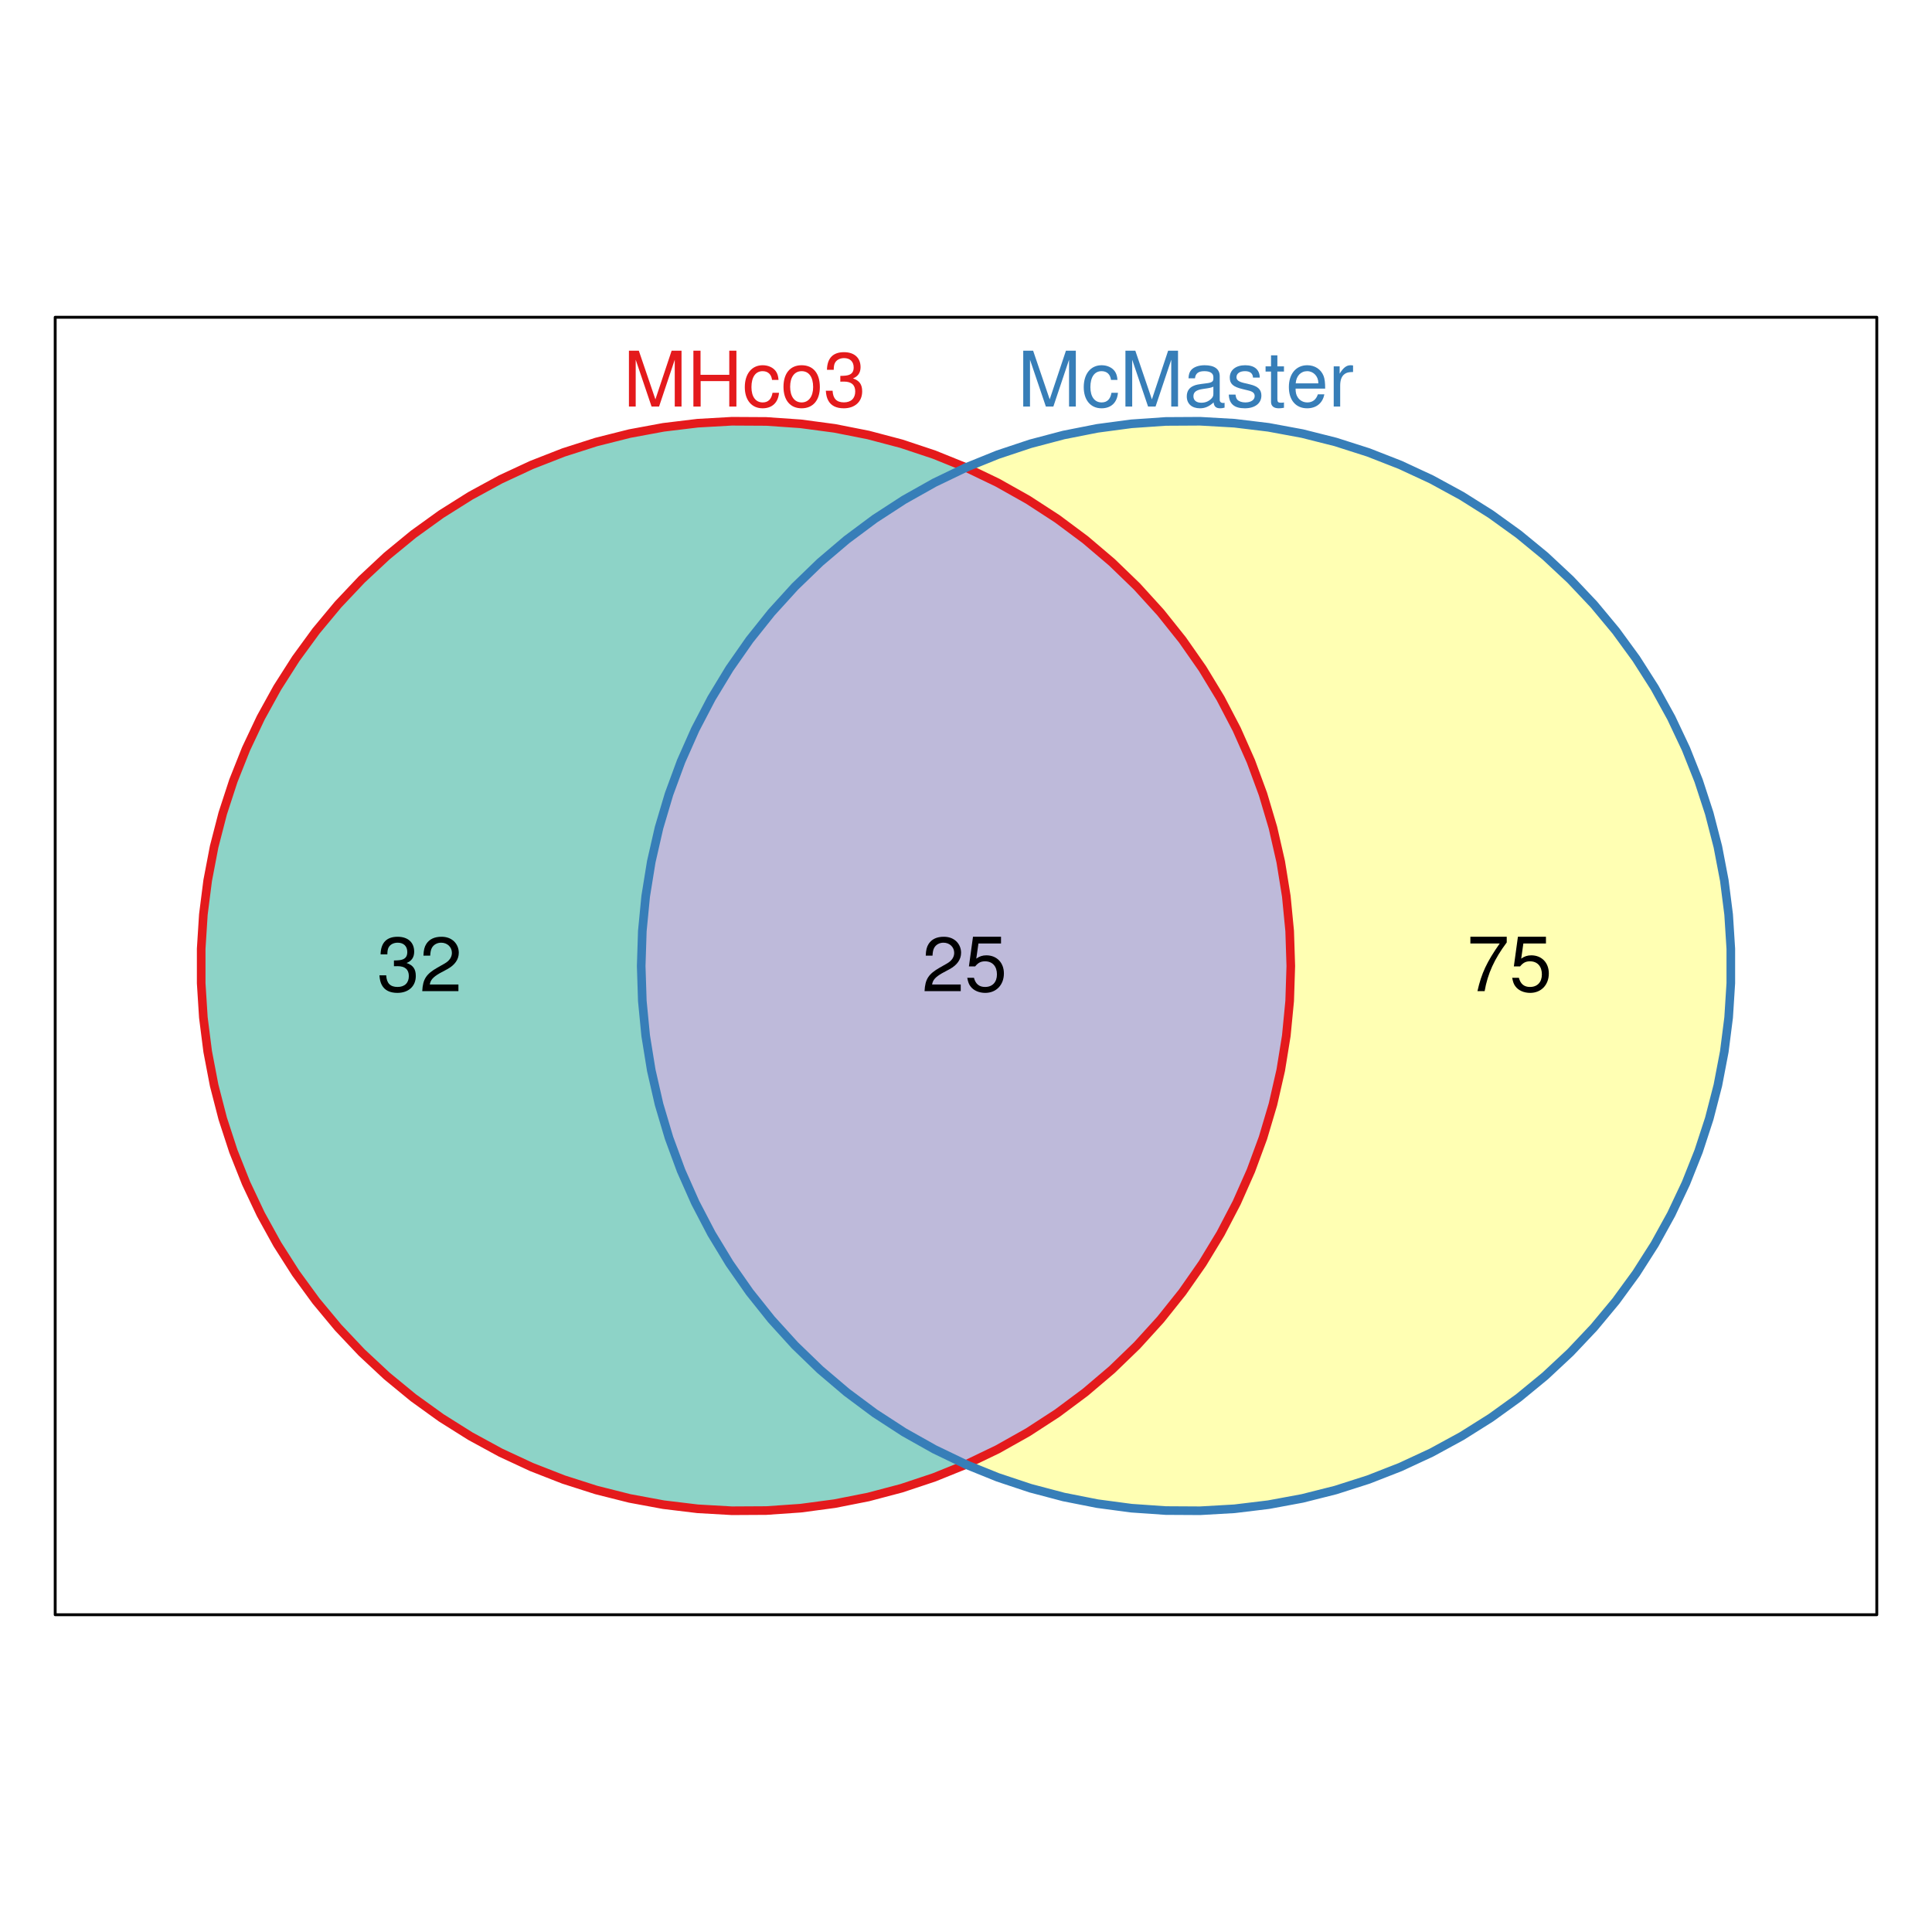
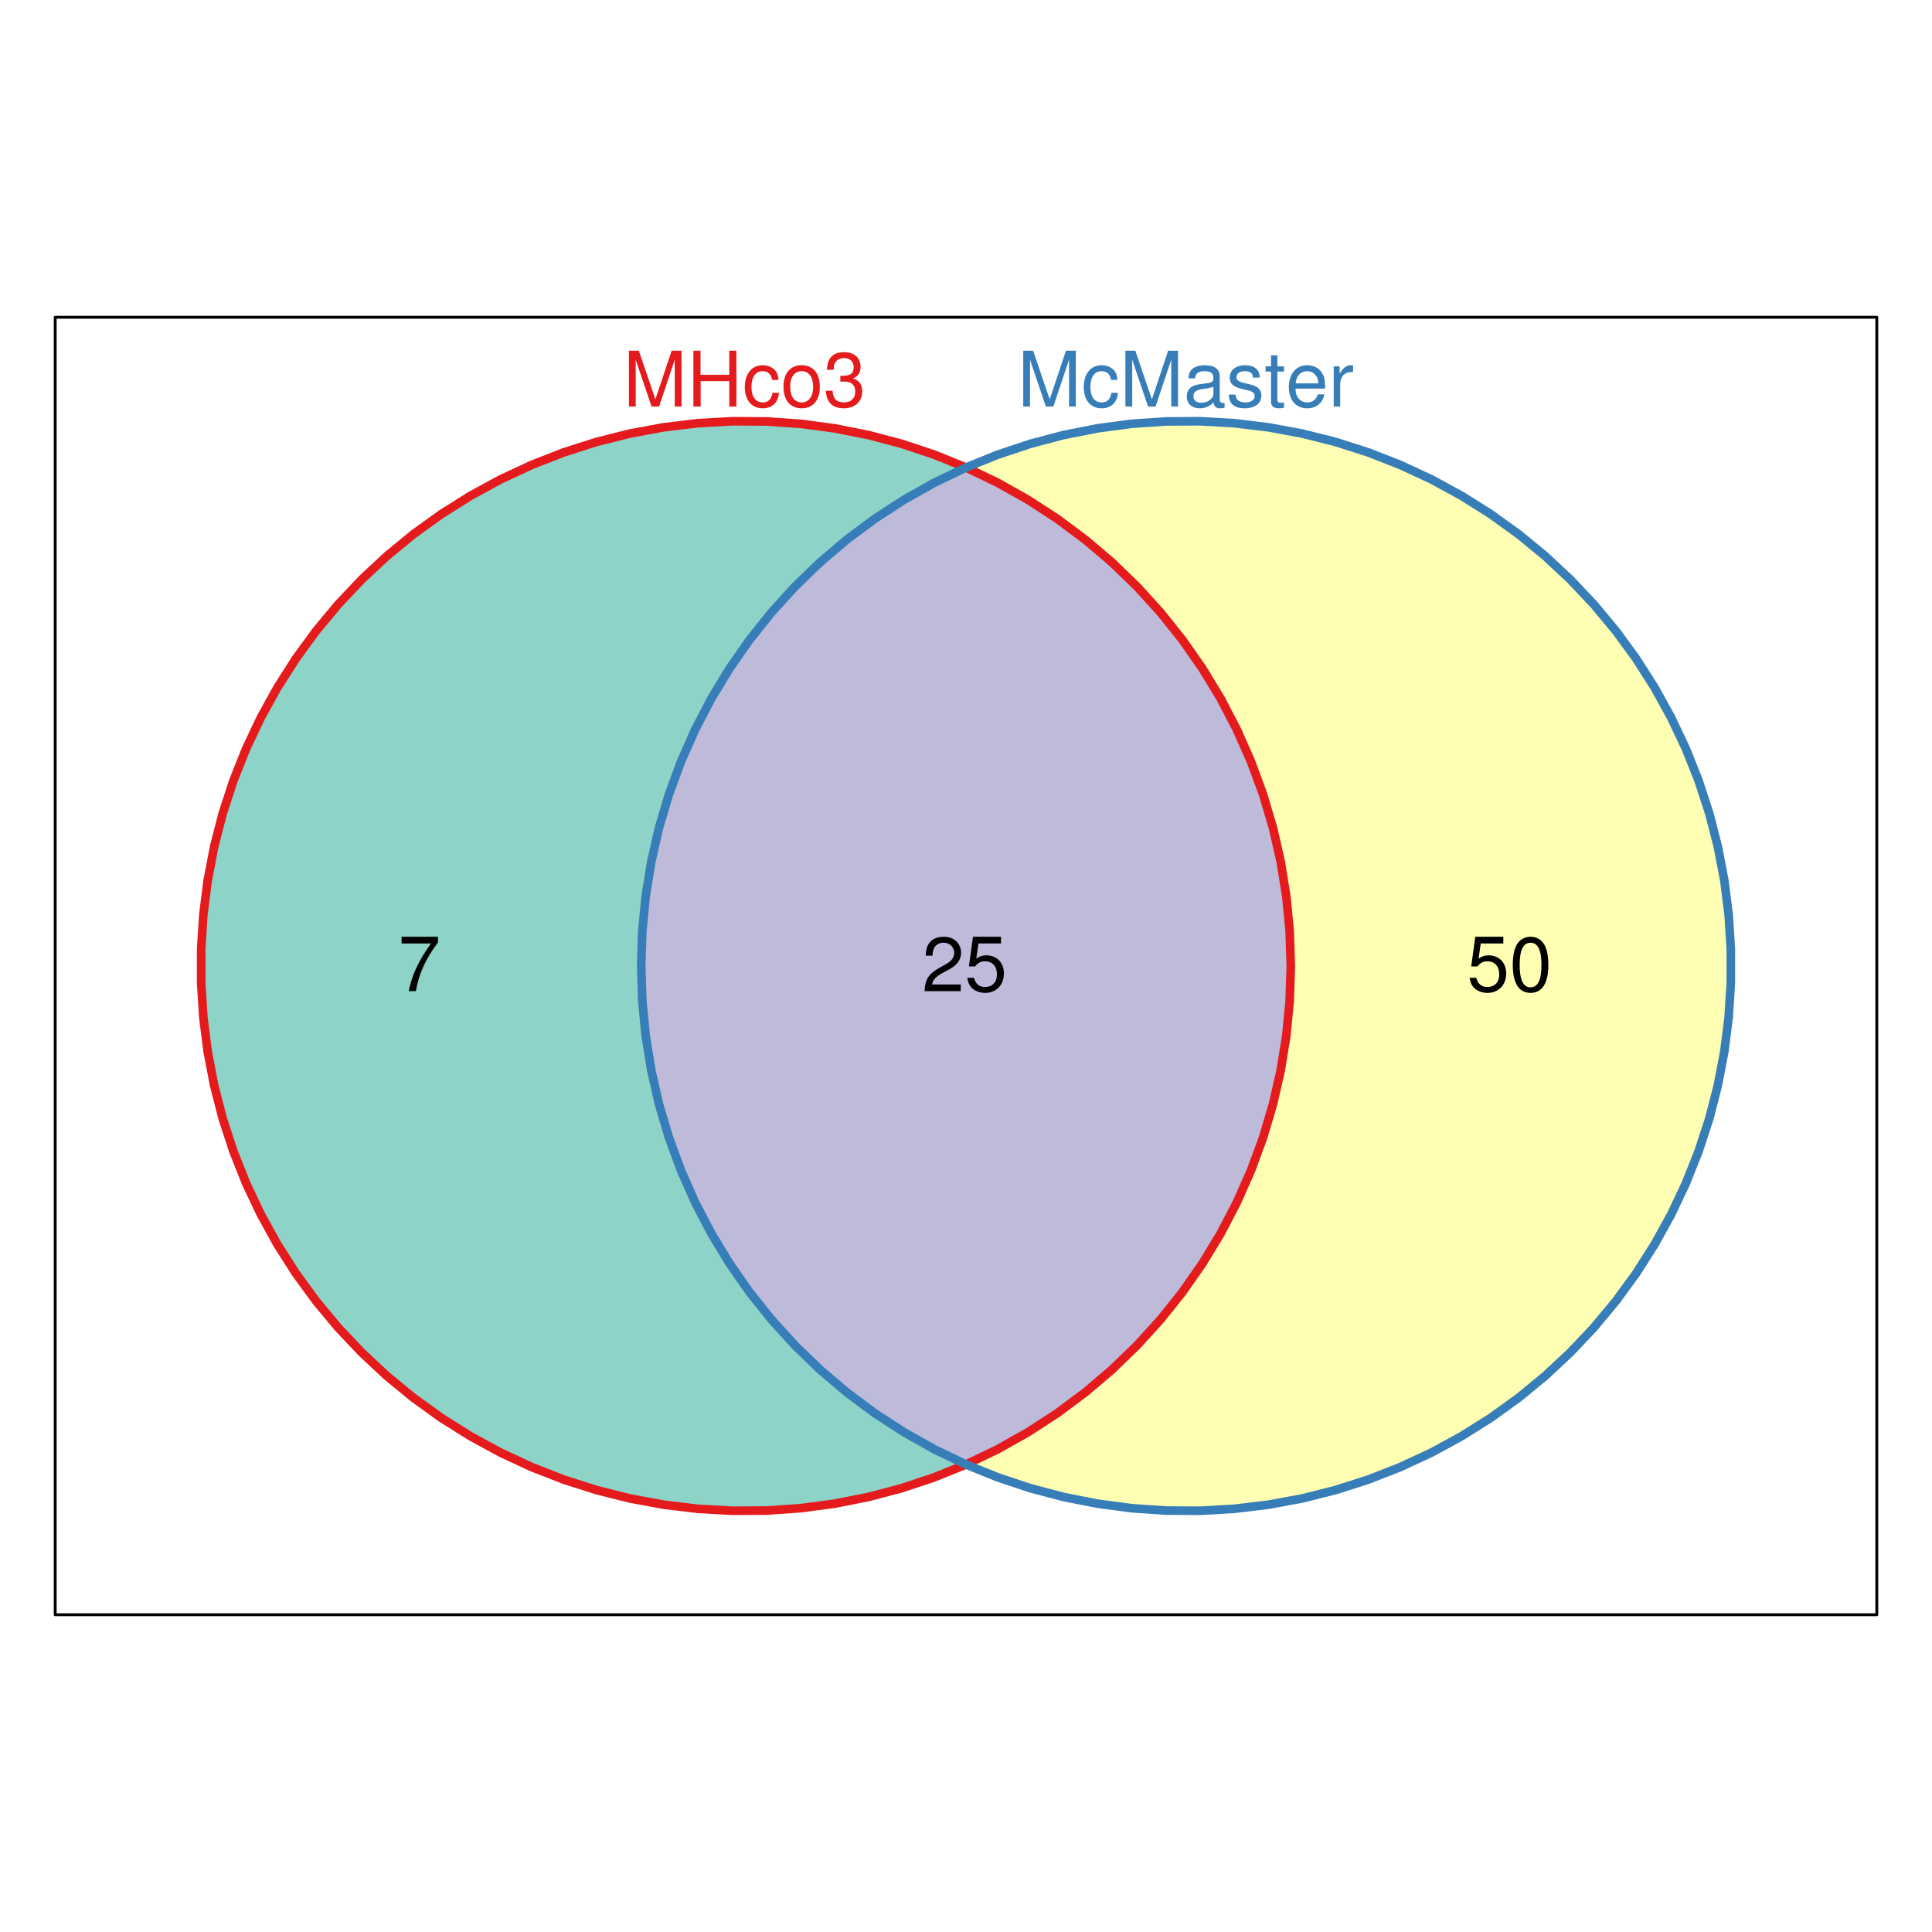
<svg xmlns="http://www.w3.org/2000/svg" xmlns:xlink="http://www.w3.org/1999/xlink" width="504pt" height="504pt" viewBox="0 0 504 504" version="1.1">
  <defs>
    <g>
      <symbol overflow="visible" id="glyph0-0">
        <path style="stroke:none;" d="M 9.359 0 L 13.453 -12.219 L 13.453 0 L 15.219 0 L 15.219 -14.578 L 12.641 -14.578 L 8.406 -1.875 L 4.078 -14.578 L 1.5 -14.578 L 1.5 0 L 3.266 0 L 3.266 -12.219 L 7.406 0 Z M 9.359 0 " />
      </symbol>
      <symbol overflow="visible" id="glyph0-1">
        <path style="stroke:none;" d="M 11.016 -6.641 L 11.016 0 L 12.875 0 L 12.875 -14.578 L 11.016 -14.578 L 11.016 -8.281 L 3.516 -8.281 L 3.516 -14.578 L 1.656 -14.578 L 1.656 0 L 3.547 0 L 3.547 -6.641 Z M 11.016 -6.641 " />
      </symbol>
      <symbol overflow="visible" id="glyph0-2">
        <path style="stroke:none;" d="M 9.422 -6.953 C 9.344 -7.984 9.125 -8.641 8.719 -9.219 C 8 -10.203 6.734 -10.781 5.281 -10.781 C 2.453 -10.781 0.625 -8.547 0.625 -5.062 C 0.625 -1.688 2.422 0.453 5.266 0.453 C 7.766 0.453 9.344 -1.047 9.547 -3.594 L 7.859 -3.594 C 7.578 -1.922 6.719 -1.078 5.297 -1.078 C 3.453 -1.078 2.359 -2.578 2.359 -5.062 C 2.359 -7.688 3.438 -9.234 5.266 -9.234 C 6.656 -9.234 7.547 -8.422 7.734 -6.953 Z M 9.422 -6.953 " />
      </symbol>
      <symbol overflow="visible" id="glyph0-3">
        <path style="stroke:none;" d="M 5.438 -10.781 C 2.5 -10.781 0.719 -8.688 0.719 -5.156 C 0.719 -1.641 2.484 0.453 5.453 0.453 C 8.406 0.453 10.203 -1.641 10.203 -5.078 C 10.203 -8.703 8.453 -10.781 5.438 -10.781 Z M 5.453 -9.234 C 7.344 -9.234 8.453 -7.703 8.453 -5.094 C 8.453 -2.641 7.297 -1.078 5.453 -1.078 C 3.594 -1.078 2.453 -2.625 2.453 -5.156 C 2.453 -7.688 3.594 -9.234 5.453 -9.234 Z M 5.453 -9.234 " />
      </symbol>
      <symbol overflow="visible" id="glyph0-4">
        <path style="stroke:none;" d="M 4.422 -6.5 L 4.641 -6.5 L 5.375 -6.516 C 7.312 -6.516 8.312 -5.641 8.312 -3.938 C 8.312 -2.156 7.219 -1.094 5.375 -1.094 C 3.453 -1.094 2.516 -2.062 2.406 -4.125 L 0.641 -4.125 C 0.719 -2.984 0.922 -2.234 1.266 -1.594 C 1.984 -0.234 3.375 0.453 5.312 0.453 C 8.234 0.453 10.125 -1.281 10.125 -3.953 C 10.125 -5.766 9.422 -6.766 7.719 -7.344 C 9.047 -7.859 9.703 -8.859 9.703 -10.281 C 9.703 -12.719 8.078 -14.188 5.375 -14.188 C 2.516 -14.188 1 -12.625 0.938 -9.594 L 2.703 -9.594 C 2.719 -10.453 2.797 -10.938 3.016 -11.375 C 3.422 -12.156 4.297 -12.641 5.406 -12.641 C 6.953 -12.641 7.906 -11.719 7.906 -10.219 C 7.906 -9.219 7.547 -8.625 6.766 -8.297 C 6.281 -8.094 5.656 -8.016 4.422 -8 Z M 4.422 -6.5 " />
      </symbol>
      <symbol overflow="visible" id="glyph0-5">
        <path style="stroke:none;" d="M 10.703 -0.984 C 10.516 -0.938 10.438 -0.938 10.344 -0.938 C 9.766 -0.938 9.438 -1.234 9.438 -1.766 L 9.438 -7.922 C 9.438 -9.781 8.078 -10.781 5.5 -10.781 C 3.984 -10.781 2.719 -10.344 2.016 -9.562 C 1.547 -9.016 1.344 -8.422 1.297 -7.375 L 2.984 -7.375 C 3.125 -8.656 3.875 -9.234 5.438 -9.234 C 6.938 -9.234 7.781 -8.688 7.781 -7.688 L 7.781 -7.234 C 7.781 -6.547 7.359 -6.234 6.047 -6.078 C 3.688 -5.781 3.312 -5.703 2.688 -5.438 C 1.453 -4.938 0.844 -4 0.844 -2.641 C 0.844 -0.734 2.156 0.453 4.281 0.453 C 5.594 0.453 6.656 0 7.844 -1.078 C 7.953 -0.016 8.484 0.453 9.562 0.453 C 9.906 0.453 10.156 0.422 10.703 0.281 Z M 7.781 -3.297 C 7.781 -2.734 7.625 -2.406 7.125 -1.938 C 6.438 -1.312 5.625 -1 4.641 -1 C 3.344 -1 2.578 -1.625 2.578 -2.688 C 2.578 -3.781 3.312 -4.344 5.094 -4.594 C 6.859 -4.844 7.219 -4.922 7.781 -5.188 Z M 7.781 -3.297 " />
      </symbol>
      <symbol overflow="visible" id="glyph0-6">
        <path style="stroke:none;" d="M 8.766 -7.562 C 8.734 -9.625 7.375 -10.781 4.953 -10.781 C 2.516 -10.781 0.938 -9.516 0.938 -7.578 C 0.938 -5.938 1.781 -5.156 4.266 -4.562 L 5.812 -4.188 C 6.984 -3.906 7.438 -3.484 7.438 -2.719 C 7.438 -1.734 6.453 -1.078 5 -1.078 C 4.094 -1.078 3.344 -1.344 2.922 -1.781 C 2.656 -2.078 2.547 -2.375 2.438 -3.125 L 0.688 -3.125 C 0.766 -0.703 2.125 0.453 4.859 0.453 C 7.5 0.453 9.188 -0.844 9.188 -2.859 C 9.188 -4.422 8.297 -5.281 6.219 -5.781 L 4.625 -6.156 C 3.266 -6.484 2.688 -6.922 2.688 -7.656 C 2.688 -8.625 3.547 -9.234 4.906 -9.234 C 6.234 -9.234 6.953 -8.656 7 -7.562 Z M 8.766 -7.562 " />
      </symbol>
      <symbol overflow="visible" id="glyph0-7">
        <path style="stroke:none;" d="M 5.078 -10.484 L 3.359 -10.484 L 3.359 -13.359 L 1.703 -13.359 L 1.703 -10.484 L 0.281 -10.484 L 0.281 -9.125 L 1.703 -9.125 L 1.703 -1.203 C 1.703 -0.141 2.422 0.453 3.719 0.453 C 4.125 0.453 4.516 0.422 5.078 0.312 L 5.078 -1.078 C 4.859 -1.016 4.594 -1 4.281 -1 C 3.562 -1 3.359 -1.203 3.359 -1.938 L 3.359 -9.125 L 5.078 -9.125 Z M 5.078 -10.484 " />
      </symbol>
      <symbol overflow="visible" id="glyph0-8">
        <path style="stroke:none;" d="M 10.266 -4.688 C 10.266 -6.281 10.141 -7.234 9.844 -8.016 C 9.156 -9.734 7.562 -10.781 5.594 -10.781 C 2.688 -10.781 0.797 -8.547 0.797 -5.094 C 0.797 -1.656 2.625 0.453 5.562 0.453 C 7.953 0.453 9.625 -0.906 10.047 -3.188 L 8.359 -3.188 C 7.906 -1.797 6.953 -1.078 5.625 -1.078 C 4.562 -1.078 3.656 -1.562 3.094 -2.438 C 2.703 -3.047 2.562 -3.641 2.547 -4.688 Z M 2.578 -6.047 C 2.719 -7.984 3.906 -9.234 5.578 -9.234 C 7.219 -9.234 8.484 -7.875 8.484 -6.156 C 8.484 -6.125 8.484 -6.078 8.453 -6.047 Z M 2.578 -6.047 " />
      </symbol>
      <symbol overflow="visible" id="glyph0-9">
        <path style="stroke:none;" d="M 1.375 -10.484 L 1.375 0 L 3.062 0 L 3.062 -5.438 C 3.062 -6.938 3.438 -7.922 4.234 -8.5 C 4.766 -8.875 5.266 -9 6.422 -9.016 L 6.422 -10.719 C 6.141 -10.766 6 -10.781 5.781 -10.781 C 4.703 -10.781 3.875 -10.141 2.922 -8.578 L 2.922 -10.484 Z M 1.375 -10.484 " />
      </symbol>
      <symbol overflow="visible" id="glyph0-10">
+         <path style="stroke:none;" d="M 9.516 -14.188 L 2.203 -14.188 L 1.141 -6.453 L 2.766 -6.453 C 3.578 -7.438 4.266 -7.781 5.359 -7.781 C 7.266 -7.781 8.453 -6.484 8.453 -4.375 C 8.453 -2.344 7.281 -1.094 5.359 -1.094 C 3.812 -1.094 2.875 -1.875 2.453 -3.484 L 0.703 -3.484 C 0.938 -2.312 1.141 -1.766 1.562 -1.234 C 2.359 -0.156 3.797 0.453 5.406 0.453 C 8.266 0.453 10.266 -1.625 10.266 -4.625 C 10.266 -7.422 8.406 -9.344 5.688 -9.344 C 4.688 -9.344 3.875 -9.078 3.062 -8.484 L 3.625 -12.438 L 9.516 -12.438 Z M 9.516 -14.188 " />
+       </symbol>
+       <symbol overflow="visible" id="glyph0-11">
+         <path style="stroke:none;" d="M 5.5 -14.188 C 4.188 -14.188 2.984 -13.594 2.234 -12.625 C 1.312 -11.375 0.859 -9.484 0.859 -6.859 C 0.859 -2.078 2.453 0.453 5.5 0.453 C 8.5 0.453 10.141 -2.078 10.141 -6.734 C 10.141 -9.5 9.703 -11.344 8.766 -12.625 C 8.016 -13.625 6.844 -14.188 5.5 -14.188 Z M 5.5 -12.625 C 7.406 -12.625 8.344 -10.703 8.344 -6.906 C 8.344 -2.875 7.422 -1 5.453 -1 C 3.594 -1 2.656 -2.953 2.656 -6.844 C 2.656 -10.719 3.594 -12.625 5.5 -12.625 Z M 5.5 -12.625 " />
+       </symbol>
+       <symbol overflow="visible" id="glyph0-12">
        <path style="stroke:none;" d="M 10.406 -14.188 L 0.922 -14.188 L 0.922 -12.438 L 8.578 -12.438 C 5.203 -7.625 3.812 -4.656 2.766 0 L 4.641 0 C 5.422 -4.547 7.203 -8.438 10.406 -12.703 Z M 10.406 -14.188 " />
      </symbol>
-       <symbol overflow="visible" id="glyph0-11">
-         <path style="stroke:none;" d="M 9.516 -14.188 L 2.203 -14.188 L 1.141 -6.453 L 2.766 -6.453 C 3.578 -7.438 4.266 -7.781 5.359 -7.781 C 7.266 -7.781 8.453 -6.484 8.453 -4.375 C 8.453 -2.344 7.281 -1.094 5.359 -1.094 C 3.812 -1.094 2.875 -1.875 2.453 -3.484 L 0.703 -3.484 C 0.938 -2.312 1.141 -1.766 1.562 -1.234 C 2.359 -0.156 3.797 0.453 5.406 0.453 C 8.266 0.453 10.266 -1.625 10.266 -4.625 C 10.266 -7.422 8.406 -9.344 5.688 -9.344 C 4.688 -9.344 3.875 -9.078 3.062 -8.484 L 3.625 -12.438 L 9.516 -12.438 Z M 9.516 -14.188 " />
-       </symbol>
-       <symbol overflow="visible" id="glyph0-12">
+       <symbol overflow="visible" id="glyph0-13">
        <path style="stroke:none;" d="M 10.125 -1.734 L 2.656 -1.734 C 2.844 -2.906 3.484 -3.641 5.219 -4.656 L 7.219 -5.734 C 9.203 -6.812 10.219 -8.281 10.219 -10.016 C 10.219 -11.203 9.734 -12.297 8.906 -13.062 C 8.062 -13.812 7.016 -14.188 5.688 -14.188 C 3.875 -14.188 2.547 -13.547 1.766 -12.344 C 1.266 -11.578 1.047 -10.703 1 -9.266 L 2.766 -9.266 C 2.812 -10.219 2.938 -10.797 3.188 -11.266 C 3.641 -12.125 4.562 -12.641 5.625 -12.641 C 7.219 -12.641 8.422 -11.5 8.422 -9.984 C 8.422 -8.859 7.766 -7.906 6.5 -7.188 L 4.656 -6.141 C 1.703 -4.453 0.844 -3.125 0.688 0 L 10.125 0 Z M 10.125 -1.734 " />
      </symbol>
    </g>
  </defs>
-   <g id="surface6">
+   <g id="surface16">
    <rect x="0" y="0" width="504" height="504" style="fill:rgb(100%,100%,100%);fill-opacity:1;stroke:none;" />
    <path style="fill-rule:nonzero;fill:rgb(100%,100%,100%);fill-opacity:1;stroke-width:0.75;stroke-linecap:round;stroke-linejoin:round;stroke:rgb(0%,0%,0%);stroke-opacity:1;stroke-miterlimit:10;" d="M 14.398 421.238 L 489.598 421.238 L 489.598 82.762 L 14.398 82.762 Z M 14.398 421.238 " />
    <path style=" stroke:none;fill-rule:nonzero;fill:rgb(74.51%,72.941%,85.49%);fill-opacity:1;" d="M 252 382.043 L 243.781 378.09 L 235.832 373.621 L 228.184 368.652 L 220.871 363.203 L 213.922 357.297 L 207.367 350.957 L 201.234 344.207 L 195.543 337.082 L 190.32 329.605 L 185.59 321.809 L 181.371 313.723 L 177.676 305.387 L 174.523 296.828 L 171.926 288.086 L 169.895 279.195 L 168.441 270.191 L 167.562 261.113 L 167.27 252 L 167.562 242.887 L 168.441 233.809 L 169.895 224.805 L 171.926 215.914 L 174.523 207.172 L 177.676 198.613 L 181.371 190.277 L 185.59 182.191 L 190.32 174.395 L 195.543 166.918 L 201.234 159.793 L 207.367 153.043 L 213.922 146.703 L 220.871 140.797 L 228.184 135.348 L 235.832 130.379 L 243.781 125.91 L 252 121.957 L 260.219 125.91 L 268.168 130.379 L 275.816 135.348 L 283.129 140.797 L 290.078 146.703 L 296.633 153.043 L 302.766 159.793 L 308.457 166.918 L 313.68 174.395 L 318.41 182.191 L 322.629 190.277 L 326.324 198.613 L 329.477 207.172 L 332.074 215.914 L 334.105 224.805 L 335.559 233.809 L 336.438 242.887 L 336.73 252 L 336.438 261.113 L 335.559 270.191 L 334.105 279.195 L 332.074 288.086 L 329.477 296.828 L 326.324 305.387 L 322.629 313.723 L 318.41 321.809 L 313.68 329.605 L 308.457 337.082 L 302.766 344.207 L 296.633 350.957 L 290.078 357.297 L 283.129 363.203 L 275.816 368.652 L 268.168 373.621 L 260.219 378.09 Z M 252 382.043 " />
    <path style=" stroke:none;fill-rule:nonzero;fill:rgb(55.294%,82.745%,78.039%);fill-opacity:1;" d="M 252 382.043 L 243.691 385.402 L 235.184 388.234 L 226.516 390.523 L 217.723 392.258 L 208.836 393.441 L 199.895 394.059 L 190.93 394.109 L 181.98 393.598 L 173.082 392.523 L 164.266 390.891 L 155.574 388.703 L 147.035 385.973 L 138.688 382.711 L 130.559 378.93 L 122.688 374.641 L 115.098 369.867 L 107.828 364.625 L 100.902 358.934 L 94.348 352.816 L 88.195 346.301 L 82.461 339.406 L 77.176 332.168 L 72.355 324.609 L 68.023 316.762 L 64.195 308.656 L 60.883 300.328 L 58.102 291.805 L 55.863 283.125 L 54.18 274.32 L 53.051 265.43 L 52.484 256.48 L 52.484 247.52 L 53.051 238.57 L 54.18 229.68 L 55.863 220.875 L 58.102 212.195 L 60.883 203.672 L 64.195 195.344 L 68.023 187.238 L 72.355 179.391 L 77.176 171.832 L 82.461 164.594 L 88.195 157.699 L 94.348 151.184 L 100.902 145.066 L 107.828 139.375 L 115.098 134.133 L 122.688 129.359 L 130.559 125.07 L 138.688 121.289 L 147.035 118.027 L 155.574 115.297 L 164.266 113.109 L 173.082 111.477 L 181.98 110.402 L 190.93 109.891 L 199.895 109.941 L 208.836 110.559 L 217.723 111.742 L 226.516 113.477 L 235.184 115.766 L 243.691 118.598 L 252 121.957 L 243.781 125.91 L 235.832 130.379 L 228.184 135.348 L 220.871 140.797 L 213.922 146.703 L 207.367 153.043 L 201.234 159.793 L 195.543 166.918 L 190.32 174.395 L 185.59 182.191 L 181.371 190.277 L 177.676 198.613 L 174.523 207.172 L 171.926 215.914 L 169.895 224.805 L 168.441 233.809 L 167.562 242.887 L 167.27 252 L 167.562 261.113 L 168.441 270.191 L 169.895 279.195 L 171.926 288.086 L 174.523 296.828 L 177.676 305.387 L 181.371 313.723 L 185.59 321.809 L 190.32 329.605 L 195.543 337.082 L 201.234 344.207 L 207.367 350.957 L 213.922 357.297 L 220.871 363.203 L 228.184 368.652 L 235.832 373.621 L 243.781 378.09 Z M 252 382.043 " />
    <path style=" stroke:none;fill-rule:nonzero;fill:rgb(100%,100%,70.196%);fill-opacity:1;" d="M 252 121.957 L 260.309 118.598 L 268.816 115.766 L 277.484 113.477 L 286.277 111.742 L 295.164 110.559 L 304.105 109.941 L 313.07 109.891 L 322.02 110.402 L 330.918 111.477 L 339.734 113.109 L 348.426 115.297 L 356.965 118.027 L 365.312 121.289 L 373.441 125.07 L 381.312 129.359 L 388.902 134.133 L 396.172 139.375 L 403.098 145.066 L 409.652 151.184 L 415.805 157.699 L 421.539 164.594 L 426.824 171.832 L 431.645 179.391 L 435.977 187.238 L 439.805 195.344 L 443.117 203.672 L 445.898 212.195 L 448.137 220.875 L 449.82 229.68 L 450.949 238.57 L 451.516 247.52 L 451.516 256.48 L 450.949 265.43 L 449.82 274.32 L 448.137 283.125 L 445.898 291.805 L 443.117 300.328 L 439.805 308.656 L 435.977 316.762 L 431.645 324.609 L 426.824 332.168 L 421.539 339.406 L 415.805 346.301 L 409.652 352.816 L 403.098 358.934 L 396.172 364.625 L 388.902 369.867 L 381.312 374.641 L 373.441 378.93 L 365.312 382.711 L 356.965 385.973 L 348.426 388.703 L 339.734 390.891 L 330.918 392.523 L 322.02 393.598 L 313.07 394.109 L 304.105 394.059 L 295.164 393.441 L 286.277 392.258 L 277.484 390.523 L 268.816 388.234 L 260.309 385.402 L 252 382.043 L 260.219 378.09 L 268.168 373.621 L 275.816 368.652 L 283.129 363.203 L 290.078 357.297 L 296.633 350.957 L 302.766 344.207 L 308.457 337.082 L 313.68 329.605 L 318.41 321.809 L 322.629 313.723 L 326.324 305.387 L 329.477 296.828 L 332.074 288.086 L 334.105 279.195 L 335.559 270.191 L 336.438 261.113 L 336.73 252 L 336.438 242.887 L 335.559 233.809 L 334.105 224.805 L 332.074 215.914 L 329.477 207.172 L 326.324 198.613 L 322.629 190.277 L 318.41 182.191 L 313.68 174.395 L 308.457 166.918 L 302.766 159.793 L 296.633 153.043 L 290.078 146.703 L 283.129 140.797 L 275.816 135.348 L 268.168 130.379 L 260.219 125.91 Z M 252 121.957 " />
    <path style="fill:none;stroke-width:2.25;stroke-linecap:round;stroke-linejoin:round;stroke:rgb(89.412%,10.196%,10.98%);stroke-opacity:1;stroke-miterlimit:10;" d="M 252 382.043 L 243.691 385.402 L 235.184 388.234 L 226.516 390.523 L 217.723 392.258 L 208.836 393.441 L 199.895 394.059 L 190.93 394.109 L 181.98 393.598 L 173.082 392.523 L 164.266 390.891 L 155.574 388.703 L 147.035 385.973 L 138.688 382.711 L 130.559 378.93 L 122.688 374.641 L 115.098 369.867 L 107.828 364.625 L 100.902 358.934 L 94.348 352.816 L 88.195 346.301 L 82.461 339.406 L 77.176 332.168 L 72.355 324.609 L 68.023 316.762 L 64.195 308.656 L 60.883 300.328 L 58.102 291.805 L 55.863 283.125 L 54.18 274.32 L 53.051 265.43 L 52.484 256.48 L 52.484 247.52 L 53.051 238.57 L 54.18 229.68 L 55.863 220.875 L 58.102 212.195 L 60.883 203.672 L 64.195 195.344 L 68.023 187.238 L 72.355 179.391 L 77.176 171.832 L 82.461 164.594 L 88.195 157.699 L 94.348 151.184 L 100.902 145.066 L 107.828 139.375 L 115.098 134.133 L 122.688 129.359 L 130.559 125.07 L 138.688 121.289 L 147.035 118.027 L 155.574 115.297 L 164.266 113.109 L 173.082 111.477 L 181.98 110.402 L 190.93 109.891 L 199.895 109.941 L 208.836 110.559 L 217.723 111.742 L 226.516 113.477 L 235.184 115.766 L 243.691 118.598 L 252 121.957 " />
    <path style="fill:none;stroke-width:2.25;stroke-linecap:round;stroke-linejoin:round;stroke:rgb(89.412%,10.196%,10.98%);stroke-opacity:1;stroke-miterlimit:10;" d="M 252 121.957 L 260.219 125.91 L 268.168 130.379 L 275.816 135.348 L 283.129 140.797 L 290.078 146.703 L 296.633 153.043 L 302.766 159.793 L 308.457 166.918 L 313.68 174.395 L 318.41 182.191 L 322.629 190.277 L 326.324 198.613 L 329.477 207.172 L 332.074 215.914 L 334.105 224.805 L 335.559 233.809 L 336.438 242.887 L 336.73 252 L 336.438 261.113 L 335.559 270.191 L 334.105 279.195 L 332.074 288.086 L 329.477 296.828 L 326.324 305.387 L 322.629 313.723 L 318.41 321.809 L 313.68 329.605 L 308.457 337.082 L 302.766 344.207 L 296.633 350.957 L 290.078 357.297 L 283.129 363.203 L 275.816 368.652 L 268.168 373.621 L 260.219 378.09 L 252 382.043 " />
    <path style="fill:none;stroke-width:2.25;stroke-linecap:round;stroke-linejoin:round;stroke:rgb(21.569%,49.412%,72.157%);stroke-opacity:1;stroke-miterlimit:10;" d="M 252 382.043 L 243.781 378.09 L 235.832 373.621 L 228.184 368.652 L 220.871 363.203 L 213.922 357.297 L 207.367 350.957 L 201.234 344.207 L 195.543 337.082 L 190.32 329.605 L 185.59 321.809 L 181.371 313.723 L 177.676 305.387 L 174.523 296.828 L 171.926 288.086 L 169.895 279.195 L 168.441 270.191 L 167.562 261.113 L 167.27 252 L 167.562 242.887 L 168.441 233.809 L 169.895 224.805 L 171.926 215.914 L 174.523 207.172 L 177.676 198.613 L 181.371 190.277 L 185.59 182.191 L 190.32 174.395 L 195.543 166.918 L 201.234 159.793 L 207.367 153.043 L 213.922 146.703 L 220.871 140.797 L 228.184 135.348 L 235.832 130.379 L 243.781 125.91 L 252 121.957 " />
    <path style="fill:none;stroke-width:2.25;stroke-linecap:round;stroke-linejoin:round;stroke:rgb(21.569%,49.412%,72.157%);stroke-opacity:1;stroke-miterlimit:10;" d="M 252 121.957 L 260.309 118.598 L 268.816 115.766 L 277.484 113.477 L 286.277 111.742 L 295.164 110.559 L 304.105 109.941 L 313.07 109.891 L 322.02 110.402 L 330.918 111.477 L 339.734 113.109 L 348.426 115.297 L 356.965 118.027 L 365.312 121.289 L 373.441 125.07 L 381.312 129.359 L 388.902 134.133 L 396.172 139.375 L 403.098 145.066 L 409.652 151.184 L 415.805 157.699 L 421.539 164.594 L 426.824 171.832 L 431.645 179.391 L 435.977 187.238 L 439.805 195.344 L 443.117 203.672 L 445.898 212.195 L 448.137 220.875 L 449.82 229.68 L 450.949 238.57 L 451.516 247.52 L 451.516 256.48 L 450.949 265.43 L 449.82 274.32 L 448.137 283.125 L 445.898 291.805 L 443.117 300.328 L 439.805 308.656 L 435.977 316.762 L 431.645 324.609 L 426.824 332.168 L 421.539 339.406 L 415.805 346.301 L 409.652 352.816 L 403.098 358.934 L 396.172 364.625 L 388.902 369.867 L 381.312 374.641 L 373.441 378.93 L 365.312 382.711 L 356.965 385.973 L 348.426 388.703 L 339.734 390.891 L 330.918 392.523 L 322.02 393.598 L 313.07 394.109 L 304.105 394.059 L 295.164 393.441 L 286.277 392.258 L 277.484 390.523 L 268.816 388.234 L 260.309 385.402 L 252 382.043 " />
    <g style="fill:rgb(89.412%,10.196%,10.98%);fill-opacity:1;">
      <use xlink:href="#glyph0-0" x="162.57" y="106.06" />
      <use xlink:href="#glyph0-1" x="179.23" y="106.06" />
      <use xlink:href="#glyph0-2" x="193.671" y="106.06" />
      <use xlink:href="#glyph0-3" x="203.671" y="106.06" />
      <use xlink:href="#glyph0-4" x="214.791" y="106.06" />
    </g>
    <g style="fill:rgb(21.569%,49.412%,72.157%);fill-opacity:1;">
      <use xlink:href="#glyph0-0" x="265.43" y="106.06" />
      <use xlink:href="#glyph0-2" x="282.09" y="106.06" />
      <use xlink:href="#glyph0-0" x="292.09" y="106.06" />
      <use xlink:href="#glyph0-5" x="308.75" y="106.06" />
      <use xlink:href="#glyph0-6" x="319.87" y="106.06" />
      <use xlink:href="#glyph0-7" x="329.87" y="106.06" />
      <use xlink:href="#glyph0-8" x="335.43" y="106.06" />
      <use xlink:href="#glyph0-9" x="346.55" y="106.06" />
    </g>
    <g style="fill:rgb(0%,0%,0%);fill-opacity:1;">
      <use xlink:href="#glyph0-10" x="382.656" y="258.56" />
      <use xlink:href="#glyph0-11" x="393.776" y="258.56" />
    </g>
    <g style="fill:rgb(0%,0%,0%);fill-opacity:1;">
-       <use xlink:href="#glyph0-4" x="98.344" y="258.56" />
-       <use xlink:href="#glyph0-12" x="109.464" y="258.56" />
+       <use xlink:href="#glyph0-12" x="103.844" y="258.56" />
    </g>
    <g style="fill:rgb(0%,0%,0%);fill-opacity:1;">
-       <use xlink:href="#glyph0-12" x="240.5" y="258.56" />
-       <use xlink:href="#glyph0-11" x="251.62" y="258.56" />
+       <use xlink:href="#glyph0-13" x="240.5" y="258.56" />
+       <use xlink:href="#glyph0-10" x="251.62" y="258.56" />
    </g>
  </g>
</svg>
